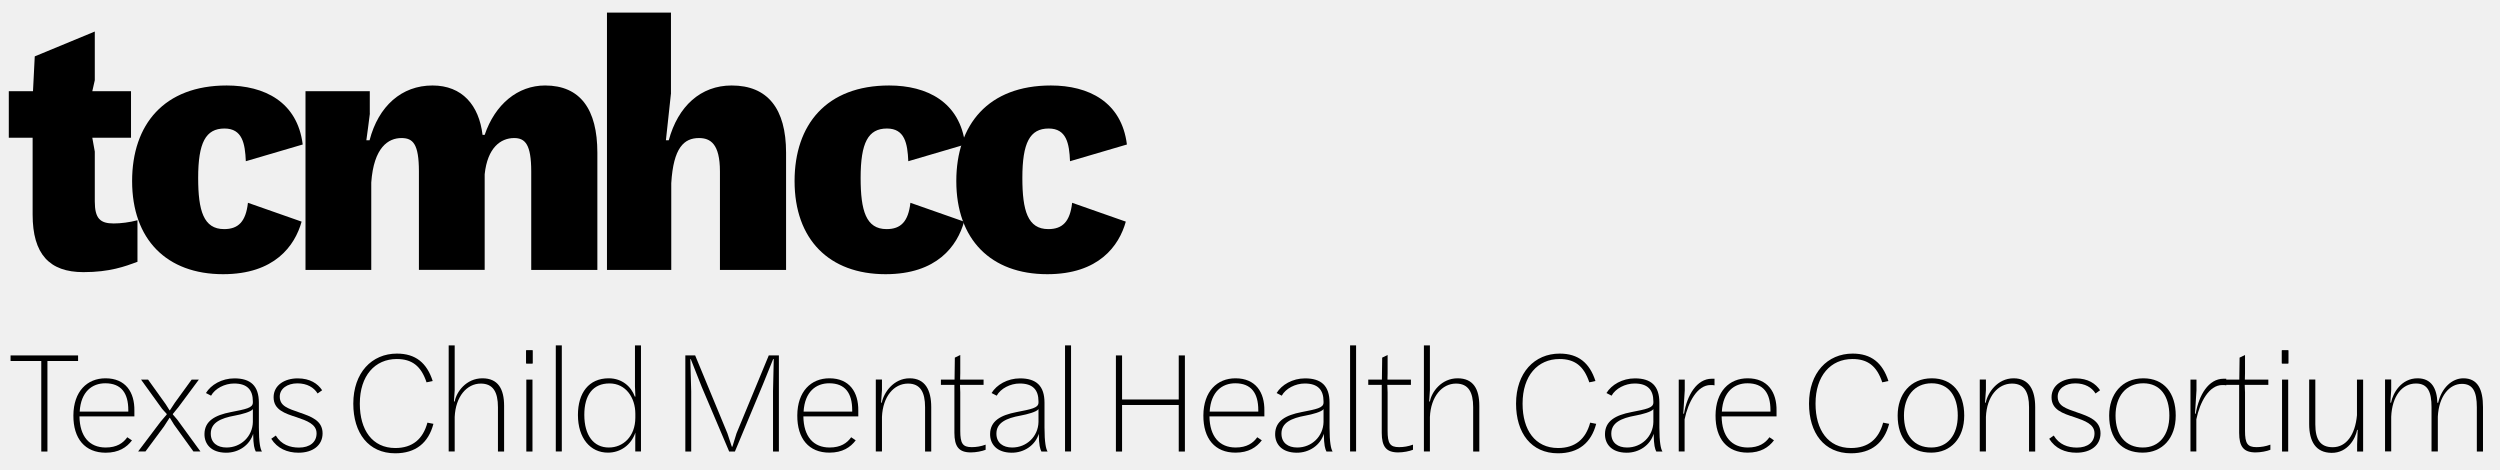
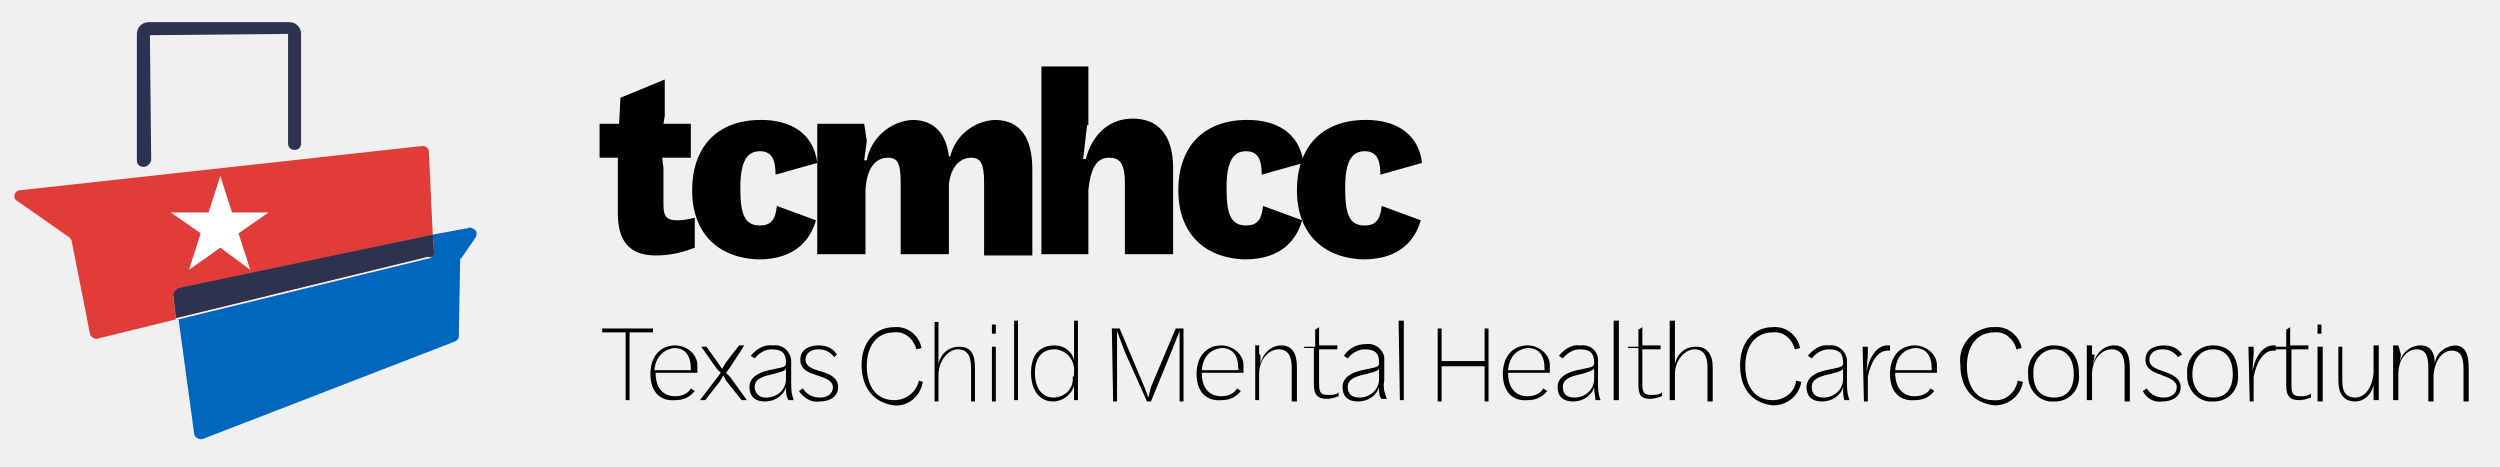
- <svg xmlns="http://www.w3.org/2000/svg" version="1.1" id="Layer_1" x="0px" y="0px" viewBox="0 0 341 64" style="enable-background:new 0 0 341 64;" xml:space="preserve">
-   <g>
-     <rect x="1.86" y="161.72" style="fill:none;" width="333.68" height="36.89" />
-     <text transform="matrix(1 0 0 1 1.8626 196.8222)">
-       <tspan x="0" y="0" style="font-family:'HalyardTextBlack'; font-size:48.478px; letter-spacing:-2;">t</tspan>
-       <tspan x="15.75" y="0" style="font-family:'HalyardTextBlack'; font-size:48.478px; letter-spacing:-3;">cm</tspan>
-       <tspan x="79.41" y="0" style="font-family:'HalyardTextBlack'; font-size:48.478px; letter-spacing:-2;">h</tspan>
-       <tspan x="106.12" y="0" style="font-family:'HalyardTextBlack'; font-size:48.478px; letter-spacing:-3;">c</tspan>
-       <tspan x="128.17" y="0" style="font-family:'HalyardTextBlack'; font-size:48.478px;">c</tspan>
-     </text>
-     <text transform="matrix(1 0 0 1 1.8626 221.5883)" style="font-family:'HalyardTextExtraLight'; font-size:20.012px; letter-spacing:-1;">Texas Child Mental Health Care Consortium</text>
-   </g>
-   <g>
-     <path d="M1.2,12.44h3.3l0.24-4.75l8.19-3.39v6.64l-0.34,1.5h5.28v6.35h-5.28l0.34,1.89v6.79c0,2.33,0.73,3.01,2.57,3.01   c0.97,0,2.18-0.15,3.25-0.44v5.67c-1.7,0.63-3.78,1.41-7.37,1.41c-4.65,0-6.93-2.47-6.93-7.85V18.79H1.2V12.44z" />
-     <path d="M18.02,24.7c0-7.71,4.36-13.04,12.9-13.04c5.14,0,9.65,2.23,10.37,8.05l-7.76,2.28c-0.1-2.42-0.48-4.46-2.91-4.46   c-2.57,0-3.59,1.94-3.59,6.74c0,4.46,0.73,6.98,3.54,6.98c1.94,0,2.96-1.02,3.25-3.59l7.32,2.57c-0.92,3.3-3.68,7.17-10.71,7.17   C22.73,37.4,18.02,32.65,18.02,24.7z" />
-     <path d="M50.45,15.49c0,0.15-0.48,3.64-0.48,3.64h0.44c1.21-4.65,4.36-7.47,8.58-7.47c4.07,0,6.35,2.71,6.83,6.74h0.29   c1.41-4.17,4.51-6.74,8.24-6.74c4.8,0,7.13,3.25,7.13,9.16v16h-9.02V23.39c0-3.68-0.82-4.56-2.33-4.56c-1.84,0-3.64,1.31-4.02,4.94   v13.04h-8.97V23.39c0-3.78-0.82-4.56-2.38-4.56c-1.79,0-3.78,1.26-4.12,6.06v11.93h-8.97V12.44h8.77V15.49z" />
-     <path d="M91.51,12.83c0,0.1-0.68,6.3-0.68,6.3h0.39c1.26-4.65,4.36-7.47,8.58-7.47c4.9,0,7.42,3.15,7.42,9.16v16H98.2V23.39   c0-3.78-1.31-4.56-2.86-4.56c-2.04,0-3.49,1.31-3.78,6.16v11.83h-8.77V1.72h8.73V12.83z" />
-     <path d="M108.38,24.7c0-7.71,4.36-13.04,12.9-13.04c5.14,0,9.65,2.23,10.37,8.05l-7.76,2.28c-0.1-2.42-0.48-4.46-2.91-4.46   c-2.57,0-3.59,1.94-3.59,6.74c0,4.46,0.73,6.98,3.54,6.98c1.94,0,2.96-1.02,3.25-3.59l7.32,2.57c-0.92,3.3-3.68,7.17-10.71,7.17   C113.09,37.4,108.38,32.65,108.38,24.7z" />
-     <path d="M130.44,24.7c0-7.71,4.36-13.04,12.9-13.04c5.14,0,9.65,2.23,10.37,8.05l-7.76,2.28c-0.1-2.42-0.48-4.46-2.91-4.46   c-2.57,0-3.59,1.94-3.59,6.74c0,4.46,0.73,6.98,3.54,6.98c1.94,0,2.96-1.02,3.25-3.59l7.32,2.57c-0.92,3.3-3.68,7.17-10.71,7.17   C135.14,37.4,130.44,32.65,130.44,24.7z" />
-   </g>
-   <g>
-     <path d="M1.44,48.48h9.21v0.76H6.47v12.35H5.63V49.24H1.44V48.48z" />
-     <path d="M10.01,56.66c0.02-3.28,1.88-5.06,4.38-5.06c2.74,0,3.98,1.9,3.94,4.42v0.78h-7.49c0.04,2.74,1.36,4.24,3.58,4.24   c1.5,0,2.38-0.6,2.94-1.4L18,60.07c-0.72,0.96-1.82,1.68-3.58,1.68C11.59,61.75,9.99,59.83,10.01,56.66z M10.87,56.14h6.63v-0.2   c0-2.32-0.96-3.66-3.14-3.66C12.57,52.28,11.03,53.42,10.87,56.14z" />
-     <path d="M23.74,57.92L23.18,57h-0.06l-0.76,1.18l-2.52,3.4h-1l3.08-4.08l0.82-0.96v-0.08l-0.62-0.68l-2.88-4h0.96l2.42,3.38   l0.5,0.8h0.06l0.68-1.04l2.28-3.14h0.98l-2.76,3.72l-0.78,0.96v0.08l0.6,0.7l3.16,4.34h-0.96L23.74,57.92z" />
-     <path d="M34.53,59.17c-0.46,1.54-1.98,2.6-3.72,2.58c-2.04-0.02-2.94-1.2-2.92-2.56c0.02-1.76,1.42-2.56,3.6-2.98   c2.02-0.4,3-0.56,3-1.3v-0.16c0-1.6-0.8-2.44-2.56-2.44c-1.28,0-2.6,0.68-3.14,1.66l-0.7-0.36c0.68-1.12,2.16-2,3.88-2   c2.22,0,3.34,1.02,3.34,3.32v3.38c0,2.06,0.2,2.94,0.42,3.28h-0.84C34.71,61.25,34.55,60.73,34.53,59.17z M34.49,57.56V55.8   c-0.24,0.38-1.56,0.72-2.42,0.88c-2.02,0.36-3.32,1-3.32,2.46c0,1.28,0.92,1.9,2.14,1.9C32.86,61.05,34.45,59.53,34.49,57.56z" />
-     <path d="M37,59.85l0.62-0.44c0.74,1.24,1.94,1.64,3.16,1.64c1.48,0,2.4-0.74,2.4-1.94c0-1.26-1.32-1.72-2.72-2.2   c-1.62-0.52-3.14-1.02-3.14-2.72c0-1.68,1.54-2.58,3.28-2.58c1.7,0,2.74,0.72,3.34,1.62l-0.62,0.44c-0.5-0.82-1.44-1.38-2.76-1.38   c-1.36,0-2.4,0.72-2.4,1.8c0,1.3,1.1,1.62,2.7,2.18c1.56,0.54,3.14,1.08,3.14,2.84c0,1.64-1.34,2.64-3.28,2.64   C39.17,61.75,37.83,61.17,37,59.85z" />
-     <path d="M48.19,55.06c0-4.22,2.52-6.83,5.95-6.83c2.54,0,4.08,1.26,4.88,3.74l-0.84,0.18c-0.74-2.24-2-3.18-4.06-3.18   c-2.98,0-5.04,2.28-5.04,6.07v0.04c0,3.56,1.7,6.03,4.84,6.03c2.34,0,3.78-1.22,4.38-3.46l0.82,0.16c-0.68,2.6-2.42,4.02-5.21,4.02   C50.25,61.83,48.19,59.05,48.19,55.06z" />
-     <path d="M62.02,53.2c0,0.04-0.1,1.56-0.1,1.56h0.1c0.22-1.28,1.56-3.16,3.78-3.16c2.14,0,2.96,1.46,2.96,3.76v6.23h-0.84v-6.05   c0-2.06-0.66-3.22-2.34-3.22c-1.9,0-3.44,1.76-3.56,4.56v4.7H61.2V47.11h0.82V53.2z" />
-     <path d="M71.75,49.52v-1.7c0-0.04,0.02-0.06,0.08-0.06h0.78c0.02,0,0.06,0.02,0.06,0.06v1.7c0,0.06-0.04,0.08-0.06,0.08h-0.78   C71.77,49.6,71.75,49.58,71.75,49.52z M71.79,51.78h0.84v9.81h-0.84V51.78z" />
-     <path d="M75.81,47.11h0.82v14.47h-0.82V47.11z" />
-     <path d="M78.83,56.6c0-3,1.48-5,4.2-5c1.82,0,3.08,1.14,3.56,2.5h0.08l-0.06-1.36v-5.63h0.82v14.47h-0.78v-1.66l0.02-0.92   c-0.58,1.7-2.04,2.74-3.74,2.74C80.53,61.75,78.83,59.77,78.83,56.6z M86.66,56.96v-0.52c0-2.22-1.32-4.14-3.52-4.14   c-2.28,0-3.44,1.6-3.44,4.28c0,2.82,1.28,4.46,3.34,4.46C84.98,61.05,86.66,59.55,86.66,56.96z" />
-     <path d="M93.48,48.48h1.34l4.4,10.63l0.6,1.82h0.08l0.56-1.82l4.4-10.63h1.38v13.11h-0.8v-8.21l0.1-4.4h-0.08l-1.4,3.46l-3.82,9.15   h-0.78l-3.74-8.81l-1.5-3.8h-0.06l0.12,4.4v8.21h-0.8V48.48z" />
-     <path d="M108.75,56.66c0.02-3.28,1.88-5.06,4.38-5.06c2.74,0,3.98,1.9,3.94,4.42v0.78h-7.49c0.04,2.74,1.36,4.24,3.58,4.24   c1.5,0,2.38-0.6,2.94-1.4l0.62,0.42c-0.72,0.96-1.82,1.68-3.58,1.68C110.33,61.75,108.73,59.83,108.75,56.66z M109.61,56.14h6.63   v-0.2c0-2.32-0.96-3.66-3.14-3.66C111.31,52.28,109.77,53.42,109.61,56.14z" />
-     <path d="M120.3,53.2c0,0.04-0.12,1.72-0.12,1.72h0.1c0.24-1.3,1.56-3.32,3.8-3.32c2.12,0,2.94,1.62,2.94,3.92v6.07h-0.84v-6.05   c0-2.06-0.66-3.22-2.32-3.22c-1.92,0-3.44,1.74-3.56,4.54v4.72h-0.84v-9.81h0.84V53.2z" />
-     <path d="M128.34,51.78h1.86l0.04-3l0.74-0.36v2.5l-0.02,0.86h3.2v0.72h-3.22l0.04,1v5.27c0,1.7,0.32,2.22,1.56,2.22   c0.62,0,1.26-0.1,1.9-0.34v0.7c-0.5,0.2-1.32,0.36-2.02,0.36c-1.62,0-2.24-0.78-2.24-2.68V52.5h-1.84V51.78z" />
-     <path d="M141.69,59.17c-0.46,1.54-1.98,2.6-3.72,2.58c-2.04-0.02-2.94-1.2-2.92-2.56c0.02-1.76,1.42-2.56,3.6-2.98   c2.02-0.4,3-0.56,3-1.3v-0.16c0-1.6-0.8-2.44-2.56-2.44c-1.28,0-2.6,0.68-3.14,1.66l-0.7-0.36c0.68-1.12,2.16-2,3.88-2   c2.22,0,3.34,1.02,3.34,3.32v3.38c0,2.06,0.2,2.94,0.42,3.28h-0.84C141.87,61.25,141.71,60.73,141.69,59.17z M141.65,57.56V55.8   c-0.24,0.38-1.56,0.72-2.42,0.88c-2.02,0.36-3.32,1-3.32,2.46c0,1.28,0.92,1.9,2.14,1.9C140.03,61.05,141.61,59.53,141.65,57.56z" />
-     <path d="M145.27,47.11h0.82v14.47h-0.82V47.11z" />
-     <path d="M152.21,48.48h0.84v6.01h7.73v-6.01h0.84v13.11h-0.84v-6.35h-7.73v6.35h-0.84V48.48z" />
-     <path d="M164.14,56.66c0.02-3.28,1.88-5.06,4.38-5.06c2.74,0,3.98,1.9,3.94,4.42v0.78h-7.49c0.04,2.74,1.36,4.24,3.58,4.24   c1.5,0,2.38-0.6,2.94-1.4l0.62,0.42c-0.72,0.96-1.82,1.68-3.58,1.68C165.72,61.75,164.12,59.83,164.14,56.66z M165,56.14h6.63v-0.2   c0-2.32-0.96-3.66-3.14-3.66C166.7,52.28,165.16,53.42,165,56.14z" />
-     <path d="M180.57,59.17c-0.46,1.54-1.98,2.6-3.72,2.58c-2.04-0.02-2.94-1.2-2.92-2.56c0.02-1.76,1.42-2.56,3.6-2.98   c2.02-0.4,3-0.56,3-1.3v-0.16c0-1.6-0.8-2.44-2.56-2.44c-1.28,0-2.6,0.68-3.14,1.66l-0.7-0.36c0.68-1.12,2.16-2,3.88-2   c2.22,0,3.34,1.02,3.34,3.32v3.38c0,2.06,0.2,2.94,0.42,3.28h-0.84C180.75,61.25,180.59,60.73,180.57,59.17z M180.53,57.56V55.8   c-0.24,0.38-1.56,0.72-2.42,0.88c-2.02,0.36-3.32,1-3.32,2.46c0,1.28,0.92,1.9,2.14,1.9C178.91,61.05,180.49,59.53,180.53,57.56z" />
-     <path d="M184.15,47.11h0.82v14.47h-0.82V47.11z" />
-     <path d="M186.63,51.78h1.86l0.04-3l0.74-0.36v2.5l-0.02,0.86h3.2v0.72h-3.22l0.04,1v5.27c0,1.7,0.32,2.22,1.56,2.22   c0.62,0,1.26-0.1,1.9-0.34v0.7c-0.5,0.2-1.32,0.36-2.02,0.36c-1.62,0-2.24-0.78-2.24-2.68V52.5h-1.84V51.78z" />
-     <path d="M195.04,53.2c0,0.04-0.1,1.56-0.1,1.56h0.1c0.22-1.28,1.56-3.16,3.78-3.16c2.14,0,2.96,1.46,2.96,3.76v6.23h-0.84v-6.05   c0-2.06-0.66-3.22-2.34-3.22c-1.9,0-3.44,1.76-3.56,4.56v4.7h-0.82V47.11h0.82V53.2z" />
-     <path d="M206.79,55.06c0-4.22,2.52-6.83,5.95-6.83c2.54,0,4.08,1.26,4.88,3.74l-0.84,0.18c-0.74-2.24-2-3.18-4.06-3.18   c-2.98,0-5.04,2.28-5.04,6.07v0.04c0,3.56,1.7,6.03,4.84,6.03c2.34,0,3.78-1.22,4.38-3.46l0.82,0.16c-0.68,2.6-2.42,4.02-5.21,4.02   C208.85,61.83,206.79,59.05,206.79,55.06z" />
-     <path d="M225.56,59.17c-0.46,1.54-1.98,2.6-3.72,2.58c-2.04-0.02-2.94-1.2-2.92-2.56c0.02-1.76,1.42-2.56,3.6-2.98   c2.02-0.4,3-0.56,3-1.3v-0.16c0-1.6-0.8-2.44-2.56-2.44c-1.28,0-2.6,0.68-3.14,1.66l-0.7-0.36c0.68-1.12,2.16-2,3.88-2   c2.22,0,3.34,1.02,3.34,3.32v3.38c0,2.06,0.2,2.94,0.42,3.28h-0.84C225.74,61.25,225.58,60.73,225.56,59.17z M225.52,57.56V55.8   c-0.24,0.38-1.56,0.72-2.42,0.88c-2.02,0.36-3.32,1-3.32,2.46c0,1.28,0.92,1.9,2.14,1.9C223.9,61.05,225.48,59.53,225.52,57.56z" />
-     <path d="M228.98,51.78h0.82v1.46l-0.2,3.18h0.1c0.42-2.54,1.76-4.76,3.78-4.76h0.38v0.9c-0.14-0.04-0.3-0.04-0.54-0.04   c-1.8,0-3.06,2.32-3.54,4.68v4.38h-0.8V51.78z" />
-     <path d="M234,56.66c0.02-3.28,1.88-5.06,4.38-5.06c2.74,0,3.98,1.9,3.94,4.42v0.78h-7.49c0.04,2.74,1.36,4.24,3.58,4.24   c1.5,0,2.38-0.6,2.94-1.4l0.62,0.42c-0.72,0.96-1.82,1.68-3.58,1.68C235.58,61.75,233.98,59.83,234,56.66z M234.86,56.14h6.63v-0.2   c0-2.32-0.96-3.66-3.14-3.66C236.56,52.28,235.02,53.42,234.86,56.14z" />
-     <path d="M246.75,55.06c0-4.22,2.52-6.83,5.95-6.83c2.54,0,4.08,1.26,4.88,3.74l-0.84,0.18c-0.74-2.24-2-3.18-4.06-3.18   c-2.98,0-5.04,2.28-5.04,6.07v0.04c0,3.56,1.7,6.03,4.84,6.03c2.34,0,3.78-1.22,4.38-3.46l0.82,0.16c-0.68,2.6-2.42,4.02-5.21,4.02   C248.81,61.83,246.75,59.05,246.75,55.06z" />
-     <path d="M258.84,56.68c0-2.88,1.72-5.08,4.66-5.08c2.82,0,4.42,2,4.42,5.08c0,3.1-1.84,5.06-4.5,5.06   C260.54,61.75,258.84,59.87,258.84,56.68z M267.04,56.68c0-2.66-1.24-4.4-3.56-4.4c-2.38,0-3.78,1.82-3.78,4.4   c0,2.72,1.4,4.36,3.72,4.36C265.64,61.05,267.04,59.35,267.04,56.68z" />
-     <path d="M270.88,53.2c0,0.04-0.12,1.72-0.12,1.72h0.1c0.24-1.3,1.56-3.32,3.8-3.32c2.12,0,2.94,1.62,2.94,3.92v6.07h-0.84v-6.05   c0-2.06-0.66-3.22-2.32-3.22c-1.92,0-3.44,1.74-3.56,4.54v4.72h-0.84v-9.81h0.84V53.2z" />
-     <path d="M279.51,59.85l0.62-0.44c0.74,1.24,1.94,1.64,3.16,1.64c1.48,0,2.4-0.74,2.4-1.94c0-1.26-1.32-1.72-2.72-2.2   c-1.62-0.52-3.14-1.02-3.14-2.72c0-1.68,1.54-2.58,3.28-2.58c1.7,0,2.74,0.72,3.34,1.62l-0.62,0.44c-0.5-0.82-1.44-1.38-2.76-1.38   c-1.36,0-2.4,0.72-2.4,1.8c0,1.3,1.1,1.62,2.7,2.18c1.56,0.54,3.14,1.08,3.14,2.84c0,1.64-1.34,2.64-3.28,2.64   C281.67,61.75,280.33,61.17,279.51,59.85z" />
-     <path d="M287.69,56.68c0-2.88,1.72-5.08,4.66-5.08c2.82,0,4.42,2,4.42,5.08c0,3.1-1.84,5.06-4.5,5.06   C289.4,61.75,287.69,59.87,287.69,56.68z M295.9,56.68c0-2.66-1.24-4.4-3.56-4.4c-2.38,0-3.78,1.82-3.78,4.4   c0,2.72,1.4,4.36,3.72,4.36C294.5,61.05,295.9,59.35,295.9,56.68z" />
-     <path d="M298.78,51.78h0.82v1.46l-0.2,3.18h0.1c0.42-2.54,1.76-4.76,3.78-4.76h0.38v0.9c-0.14-0.04-0.3-0.04-0.54-0.04   c-1.8,0-3.06,2.32-3.54,4.68v4.38h-0.8V51.78z" />
-     <path d="M303.58,51.78h1.86l0.04-3l0.74-0.36v2.5l-0.02,0.86h3.2v0.72h-3.22l0.04,1v5.27c0,1.7,0.32,2.22,1.56,2.22   c0.62,0,1.26-0.1,1.9-0.34v0.7c-0.5,0.2-1.32,0.36-2.02,0.36c-1.62,0-2.24-0.78-2.24-2.68V52.5h-1.84V51.78z" />
-     <path d="M311.23,49.52v-1.7c0-0.04,0.02-0.06,0.08-0.06h0.78c0.02,0,0.06,0.02,0.06,0.06v1.7c0,0.06-0.04,0.08-0.06,0.08h-0.78   C311.25,49.6,311.23,49.58,311.23,49.52z M311.27,51.78h0.84v9.81h-0.84V51.78z" />
-     <path d="M314.97,57.84v-6.07h0.84v6.11c0,2.1,0.7,3.12,2.38,3.12c1.84,0,3.06-1.7,3.3-4.36v-4.86h0.84v9.81h-0.82v-0.98l0.08-1.98   h-0.08c-0.2,1.16-1.28,3.16-3.48,3.14C315.87,61.75,314.97,60.21,314.97,57.84z" />
-     <path d="M326.16,53.2c0,0.06-0.12,1.72-0.12,1.72h0.1c0.24-1.28,1.38-3.32,3.62-3.32c1.9,0,2.64,1.4,2.7,3.34h0.1   c0.48-2.02,1.88-3.34,3.44-3.34c1.96,0,2.68,1.5,2.68,3.94v6.05h-0.84v-6.03c0-2.18-0.56-3.2-2.04-3.2c-1.68,0-3.14,1.64-3.28,4.48   v4.74h-0.86v-6.05c0-2.06-0.5-3.22-2.12-3.22c-1.92,0-3.26,1.74-3.38,4.54v4.72h-0.84v-9.81h0.84V53.2z" />
+ <svg xmlns="http://www.w3.org/2000/svg" version="1.1" id="Layer_1" x="0px" y="0px" viewBox="0 0 191.8 35.8" style="enable-background:new 0 0 191.8 35.8;" xml:space="preserve">
+   <style type="text/css">
+ 	.st0{fill:#E03C39;}
+ 	.st1{fill:#0067BE;}
+ 	.st2{fill:#EE462A;}
+ 	.st3{fill:#2D3250;}
+ 	.st4{fill:#FFFFFF;}
+ </style>
+   <g id="Isolation_Mode">
+     <path d="M46.1,9.5h1.4l0.1-2L51,6.1v2.8l-0.1,0.6H53v2.6h-2.2l0.1,0.8v2.8c0,1,0.3,1.2,1.1,1.2c0.5,0,0.9-0.1,1.3-0.2v2.3   c-1,0.4-2,0.6-3,0.6c-1.9,0-2.9-1-2.9-3.2v-4.3h-1.4V9.5z" />
+     <path d="M53.1,14.6c0-3.2,1.8-5.4,5.3-5.4c2.1,0,4,0.9,4.3,3.3l-3.2,0.9c0-1-0.2-1.8-1.2-1.8s-1.5,0.8-1.5,2.8s0.3,2.9,1.5,2.9   c0.8,0,1.2-0.4,1.3-1.5l3,1.1c-0.4,1.4-1.5,3-4.4,3C55,19.8,53.1,17.8,53.1,14.6z" />
+     <path d="M66.5,10.8c0,0-0.2,1.5-0.2,1.5h0.2c0.3-1.7,1.8-3,3.5-3.1c1.7,0,2.6,1.1,2.8,2.8h0.1c0.4-1.6,1.8-2.7,3.4-2.8   c2,0,2.9,1.4,2.9,3.8v6.6h-3.7V14c0-1.5-0.3-1.9-1-1.9s-1.5,0.5-1.7,2v5.4h-3.7V14c0-1.6-0.3-1.9-1-1.9s-1.6,0.5-1.7,2.5v4.9h-3.7   V9.5h3.6L66.5,10.8z" />
+     <path d="M83.4,9.6l-0.3,2.6h0.2c0.5-1.9,1.8-3.1,3.6-3.1c2,0,3.1,1.3,3.1,3.8v6.6h-3.7V14c0-1.6-0.5-1.9-1.2-1.9   c-0.8,0-1.4,0.5-1.6,2.5v4.9h-3.6V5.1h3.6V9.6z" />
+     <path d="M90.4,14.6c0-3.2,1.8-5.4,5.3-5.4c2.1,0,4,0.9,4.3,3.3l-3.2,0.9c0-1-0.2-1.8-1.2-1.8s-1.5,0.8-1.5,2.8s0.3,2.9,1.5,2.9   c0.8,0,1.2-0.4,1.3-1.5l3,1.1c-0.4,1.4-1.5,3-4.4,3C92.3,19.8,90.4,17.8,90.4,14.6z" />
+     <path d="M99.5,14.6c0-3.2,1.8-5.4,5.3-5.4c2.1,0,4,0.9,4.3,3.3l-3.2,0.9c0-1-0.2-1.8-1.2-1.8s-1.5,0.8-1.5,2.8s0.3,2.9,1.5,2.9   c0.8,0,1.2-0.4,1.3-1.5l3,1.1c-0.4,1.4-1.5,3-4.4,3C101.4,19.8,99.5,17.8,99.5,14.6z" />
+     <path d="M46.2,25.2h3.9v0.3h-1.8v5.2H48v-5.2h-1.8V25.2z" />
+     <path d="M49.9,28.7c0-1.4,0.8-2.2,1.9-2.2c0.9,0,1.7,0.7,1.7,1.5c0,0.1,0,0.2,0,0.3v0.3h-3.2c0,1.2,0.6,1.8,1.5,1.8   c0.5,0,1-0.2,1.2-0.6l0.3,0.2c-0.4,0.5-0.9,0.7-1.5,0.7C50.6,30.8,49.9,30,49.9,28.7z M50.2,28.4h2.8v-0.1c0-1-0.4-1.6-1.3-1.6   C51,26.8,50.3,27.3,50.2,28.4z" />
+     <path d="M55.7,29.2l-0.2-0.4l0,0l-0.3,0.5l-1.1,1.4h-0.4L55,29l0.3-0.4l0,0l-0.3-0.3l-1.2-1.7h0.4l1,1.4l0.2,0.3l0,0l0.3-0.5l1-1.3   h0.4L56,28.2l-0.3,0.4l0,0l0.3,0.3l1.3,1.8h-0.4L55.7,29.2z" />
+     <path d="M60.3,29.7c-0.2,0.7-0.9,1.1-1.6,1.1c-0.9,0-1.2-0.5-1.2-1.1c0-0.7,0.6-1.1,1.5-1.3s1.3-0.2,1.3-0.5v-0.1   c0-0.7-0.3-1-1.1-1c-0.5,0-1,0.3-1.3,0.7l-0.3-0.2c0.4-0.5,1-0.9,1.7-0.8c0.7-0.1,1.3,0.4,1.4,1.1c0,0.1,0,0.2,0,0.3v1.4   c0,0.5,0,0.9,0.2,1.4h-0.4C60.3,30.4,60.3,30.1,60.3,29.7z M60.3,29.1v-0.8c-0.1,0.2-0.7,0.3-1,0.4c-0.9,0.2-1.4,0.4-1.4,1   c0,0.4,0.3,0.8,0.8,0.8c0,0,0.1,0,0.1,0C59.6,30.5,60.3,29.9,60.3,29.1L60.3,29.1z" />
+     <path d="M61.3,30l0.3-0.2c0.3,0.5,0.8,0.7,1.3,0.7c0.6,0,1-0.3,1-0.8s-0.6-0.7-1.2-0.9s-1.3-0.4-1.3-1.2s0.7-1.1,1.4-1.1   c0.6,0,1.1,0.2,1.4,0.7L64,27.4c-0.3-0.4-0.7-0.6-1.2-0.6c-0.6,0-1,0.3-1,0.8s0.5,0.7,1.2,0.9s1.3,0.5,1.3,1.2s-0.6,1.1-1.4,1.1   C62.3,30.9,61.7,30.6,61.3,30z" />
+     <path d="M66.1,28c0-1.8,1.1-2.9,2.5-2.9c1-0.1,1.9,0.6,2.1,1.6l-0.4,0.1c-0.2-0.8-0.9-1.4-1.7-1.3c-1.3,0-2.1,1-2.1,2.6l0,0   c0,1.5,0.7,2.6,2.1,2.6c0.9,0,1.7-0.6,1.9-1.5l0.3,0.1c-0.2,1.1-1.1,1.9-2.2,1.8C67,30.9,66.1,29.7,66.1,28z" />
+     <path d="M72,27.2v0.7l0,0c0.2-0.8,0.8-1.3,1.6-1.3c0.9,0,1.2,0.6,1.2,1.6v2.6h-0.3v-2.6c0-0.9-0.3-1.4-1-1.4S72,27.6,72,28.8v2   h-0.3v-6.1H72V27.2z" />
+     <path d="M76.1,25.6v-0.7l0,0h0.3l0,0v0.7l0,0H76.1L76.1,25.6z M76.1,26.6h0.3v4.2h-0.3L76.1,26.6z" />
+     <path d="M77.8,24.6h0.3v6.1h-0.3V24.6z" />
+     <path d="M79.1,28.6c0-1.3,0.6-2.1,1.8-2.1c0.7,0,1.3,0.4,1.5,1.1l0,0V27v-2.4h0.3v6.1h-0.3v-1.1c-0.2,0.7-0.9,1.2-1.6,1.2   C79.8,30.8,79.1,30,79.1,28.6z M82.4,28.8v-0.2c0.1-0.9-0.5-1.7-1.4-1.8c0,0-0.1,0-0.1,0c-1,0-1.5,0.7-1.5,1.8s0.5,1.9,1.4,1.9   c0.9,0,1.6-0.7,1.5-1.6C82.4,28.9,82.4,28.8,82.4,28.8z" />
+     <path d="M85.3,25.2h0.6l1.9,4.5l0.3,0.8l0,0l0.2-0.8l1.9-4.5h0.6v5.6h-0.3v-3.5v-1.9l0,0l-0.6,1.5l-1.6,3.9h-0.3L86.3,27l-0.6-1.6   l0,0v1.9v3.5h-0.3L85.3,25.2z" />
+     <path d="M91.8,28.7c0-1.4,0.8-2.2,1.9-2.2c0.9,0,1.7,0.7,1.7,1.5c0,0.1,0,0.2,0,0.3v0.3h-3.2c0,1.2,0.6,1.8,1.5,1.8   c0.5,0,1-0.2,1.2-0.6l0.3,0.2c-0.4,0.5-0.9,0.7-1.5,0.7C92.5,30.8,91.8,30,91.8,28.7z M92.2,28.4H95v-0.1c0-1-0.4-1.6-1.3-1.6   C92.9,26.8,92.3,27.3,92.2,28.4z" />
+     <path d="M96.7,27.2v0.7l0,0c0.2-0.8,0.8-1.4,1.6-1.4c0.9,0,1.2,0.7,1.2,1.7v2.6h-0.4v-2.6c0-0.9-0.3-1.4-1-1.4s-1.5,0.7-1.5,1.9v2   h-0.3v-4.2h0.3V27.2z" />
+     <path d="M100.1,26.6h0.8v-1.3l0.3-0.2v1.4h1.4v0.3h-1.4v0.4v2.2c0,0.7,0.1,0.9,0.7,0.9c0.3,0,0.6,0,0.8-0.2v0.3   c-0.3,0.1-0.6,0.2-0.9,0.2c-0.7,0-1-0.3-1-1.1v-2.8h-0.8L100.1,26.6z" />
+     <path d="M105.8,29.7c-0.2,0.7-0.9,1.1-1.6,1.1c-0.9,0-1.2-0.5-1.2-1.1c0-0.7,0.6-1.1,1.5-1.3s1.3-0.2,1.3-0.5v-0.1   c0-0.7-0.3-1-1.1-1c-0.5,0-1,0.3-1.3,0.7l-0.3-0.2c0.4-0.6,1-0.9,1.7-0.9c0.7-0.1,1.3,0.4,1.4,1c0,0.1,0,0.2,0,0.4v1.4   c-0.1,0.5,0,0.9,0.2,1.4H106C105.8,30.4,105.8,30.1,105.8,29.7z M105.8,29.1v-0.8c-0.1,0.2-0.7,0.3-1,0.4c-0.9,0.2-1.4,0.4-1.4,1   s0.4,0.8,0.9,0.8C105.1,30.5,105.8,29.9,105.8,29.1L105.8,29.1z" />
+     <path d="M107.3,24.6h0.4v6.1h-0.3L107.3,24.6z" />
+     <path d="M110.3,25.2h0.3v2.5h3.3v-2.5h0.3v5.6h-0.3v-2.7h-3.3v2.7h-0.3V25.2z" />
+     <path d="M115.3,28.7c0-1.4,0.8-2.2,1.9-2.2c0.9,0,1.7,0.7,1.7,1.5c0,0.1,0,0.2,0,0.3v0.3h-3.2c0,1.2,0.6,1.8,1.5,1.8   c0.5,0,1-0.2,1.2-0.6l0.3,0.2c-0.4,0.5-0.9,0.7-1.5,0.7C116,30.8,115.3,30,115.3,28.7z M115.7,28.4h2.8v-0.1c0-1-0.4-1.6-1.3-1.6   C116.4,26.8,115.8,27.3,115.7,28.4L115.7,28.4z" />
+     <path d="M122.3,29.7c-0.2,0.7-0.9,1.1-1.6,1.1c-0.9,0-1.2-0.5-1.2-1.1c0-0.7,0.6-1.1,1.5-1.3s1.3-0.2,1.3-0.5v-0.1   c0-0.7-0.3-1-1.1-1c-0.5,0-1,0.3-1.3,0.7l-0.3-0.2c0.4-0.5,1-0.9,1.6-0.8c0.7-0.1,1.3,0.3,1.4,1c0,0.1,0,0.2,0,0.4v1.4   c0,0.5,0,0.9,0.2,1.4h-0.4C122.4,30.4,122.3,30.1,122.3,29.7z M122.3,29.1v-0.8c-0.3,0.2-0.6,0.3-1,0.4c-0.9,0.2-1.4,0.4-1.4,1   s0.4,0.8,0.9,0.8C121.6,30.5,122.3,29.9,122.3,29.1L122.3,29.1z" />
+     <path d="M123.8,24.6h0.4v6.1h-0.4V24.6z" />
+     <path d="M124.9,26.6h0.8v-1.3l0.3-0.2v1.4h1.4v0.3H126v0.4v2.2c0,0.7,0.1,0.9,0.7,0.9c0.3,0,0.6,0,0.8-0.2v0.3   c-0.3,0.1-0.6,0.2-0.9,0.2c-0.7,0-0.9-0.3-0.9-1.1v-2.8h-0.8L124.9,26.6z" />
+     <path d="M128.5,27.2v0.7l0,0c0.2-0.8,0.8-1.3,1.6-1.3c0.9,0,1.3,0.6,1.3,1.6v2.6H131v-2.6c0-0.9-0.3-1.4-1-1.4s-1.5,0.8-1.5,1.9v2   h-0.4v-6.1h0.4V27.2z" />
+     <path d="M133.5,28c0-1.8,1.1-2.9,2.5-2.9c1-0.1,1.9,0.6,2.1,1.6l-0.4,0.1c-0.2-0.8-0.9-1.4-1.7-1.3c-1.3,0-2.1,1-2.1,2.6l0,0   c0,1.5,0.7,2.6,2.1,2.6c0.9,0,1.7-0.6,1.8-1.5l0.4,0.1c-0.2,1.1-1.1,1.8-2.2,1.8C134.3,30.9,133.5,29.7,133.5,28z" />
+     <path d="M141.4,29.7c-0.2,0.7-0.9,1.1-1.6,1.1c-0.9,0-1.2-0.5-1.2-1.1c0-0.7,0.6-1.1,1.5-1.3s1.3-0.2,1.3-0.5v-0.1   c0-0.7-0.3-1-1.1-1c-0.5,0-1,0.3-1.3,0.7l-0.3-0.2c0.4-0.5,1-0.9,1.6-0.8c0.7-0.1,1.3,0.4,1.4,1.1c0,0.1,0,0.2,0,0.3v1.4   c0,0.5,0,0.9,0.2,1.4h-0.4C141.4,30.4,141.4,30.1,141.4,29.7z M141.4,29.1v-0.8c-0.1,0.2-0.7,0.3-1,0.4c-0.9,0.2-1.4,0.4-1.4,1   s0.4,0.8,0.9,0.8C140.7,30.5,141.4,29.9,141.4,29.1L141.4,29.1z" />
+     <path d="M142.9,26.6h0.4v0.6l-0.1,1.3l0,0c0.2-1.1,0.8-2,1.6-2h0.2v0.4c-0.1,0-0.2,0-0.2,0c-0.8,0-1.3,1-1.5,2v1.9h-0.3L142.9,26.6   z" />
+     <path d="M145,28.7c0-1.4,0.8-2.2,1.9-2.2c0.9,0,1.7,0.7,1.7,1.5c0,0.1,0,0.2,0,0.3v0.3h-3.2c0,1.2,0.6,1.8,1.5,1.8   c0.5,0,1-0.2,1.2-0.6l0.3,0.2c-0.4,0.5-0.9,0.7-1.5,0.7C145.7,30.8,145,30,145,28.7z M145.4,28.4h2.8v-0.1c0-1-0.4-1.6-1.3-1.6   C146.1,26.8,145.5,27.3,145.4,28.4z" />
+     <path d="M150.4,28c-0.2-1.4,0.8-2.7,2.3-2.9c0.1,0,0.2,0,0.3,0c1-0.1,1.9,0.6,2.1,1.6l-0.4,0.1c-0.2-0.8-0.9-1.4-1.7-1.3   c-1.3,0-2.1,1-2.1,2.6l0,0c0,1.5,0.7,2.6,2,2.6c0.9,0.1,1.7-0.5,1.9-1.5l0.4,0.1c-0.2,1.1-1.1,1.8-2.2,1.8   C151.3,30.9,150.4,29.7,150.4,28z" />
+     <path d="M155.6,28.7c-0.1-1.1,0.7-2.1,1.8-2.2c0.1,0,0.1,0,0.2,0c1.2,0,1.9,0.8,1.9,2.2c0.1,1.1-0.6,2-1.7,2.1c-0.1,0-0.2,0-0.2,0   c-1,0.1-1.9-0.7-2-1.8C155.6,28.9,155.6,28.8,155.6,28.7z M159.1,28.7c0-1.1-0.5-1.9-1.5-1.9c-0.9,0-1.6,0.8-1.6,1.7   c0,0.1,0,0.1,0,0.2c0,1.2,0.6,1.8,1.6,1.8S159.1,29.8,159.1,28.7z" />
+     <path d="M160.7,27.2l-0.1,0.7l0,0c0.2-0.8,0.8-1.4,1.6-1.4c0.9,0,1.2,0.7,1.2,1.7v2.6h-0.4v-2.6c0-0.9-0.3-1.4-1-1.4   s-1.5,0.7-1.5,1.9v2h-0.4v-4.2h0.4V27.2z" />
+     <path d="M164.4,30l0.3-0.2c0.3,0.5,0.8,0.7,1.3,0.7c0.6,0,1-0.3,1-0.8s-0.6-0.7-1.1-0.9s-1.3-0.4-1.3-1.2s0.7-1.1,1.4-1.1   c0.6,0,1.1,0.2,1.4,0.7l-0.3,0.2c-0.3-0.4-0.7-0.6-1.2-0.6c-0.6,0-1,0.3-1,0.8s0.5,0.7,1.1,0.9s1.3,0.5,1.3,1.2s-0.6,1.1-1.4,1.1   C165.3,30.9,164.7,30.6,164.4,30z" />
+     <path d="M167.8,28.7c-0.1-1.1,0.7-2.1,1.8-2.2c0.1,0,0.1,0,0.2,0c1.2,0,1.9,0.8,1.9,2.2c0.1,1.1-0.6,2-1.7,2.1c-0.1,0-0.2,0-0.2,0   c-1,0.1-1.9-0.7-2-1.8C167.8,28.9,167.8,28.8,167.8,28.7z M171.3,28.7c0-1.1-0.5-1.9-1.5-1.9s-1.6,0.8-1.6,1.9s0.6,1.8,1.6,1.8   S171.3,29.8,171.3,28.7L171.3,28.7z" />
+     <path d="M172.5,26.6h0.4v0.6l-0.1,1.3l0,0c0.2-1.1,0.8-2,1.6-2h0.2v0.4c-0.1,0-0.2,0-0.2,0c-0.8,0-1.3,1-1.5,2v1.9h-0.3L172.5,26.6   z" />
+     <path d="M174.6,26.6h0.8v-1.3l0.3-0.2v1.4h1.4v0.3h-1.3v2.7c0,0.7,0.1,0.9,0.7,0.9c0.3,0,0.5,0,0.8-0.2v0.3   c-0.3,0.1-0.6,0.2-0.9,0.2c-0.7,0-1-0.3-1-1.1v-2.8h-0.8L174.6,26.6z" />
+     <path d="M177.8,25.6v-0.7l0,0h0.3l0,0v0.7l0,0H177.8L177.8,25.6z M177.8,26.6h0.4v4.2h-0.4V26.6z" />
+     <path d="M179.4,29.2v-2.6h0.3v2.6c0,0.9,0.3,1.3,1,1.3s1.3-0.7,1.4-1.9v-2.1h0.4v4.2h-0.4v-0.4v-0.8l0,0c-0.1,0.7-0.7,1.3-1.4,1.3   C179.8,30.8,179.4,30.2,179.4,29.2z" />
+     <path d="M184.2,27.2l-0.1,0.7l0,0c0.1-0.8,0.8-1.4,1.6-1.4c0.8,0,1.1,0.6,1.1,1.4l0,0c0.1-0.8,0.7-1.3,1.5-1.4   c0.8,0,1.1,0.6,1.1,1.7v2.6h-0.4v-2.5c0-0.9-0.2-1.4-0.9-1.4s-1.3,0.7-1.4,1.9v2h-0.4v-2.6c0-0.9-0.2-1.4-0.9-1.4s-1.4,0.7-1.4,1.9   v2h-0.4v-4.2h0.4L184.2,27.2z" />
+     <path class="st0" d="M13.7,22.2L33.2,18l-0.3-6.4c0-0.2-0.2-0.4-0.5-0.4c0,0,0,0,0,0L1.5,14.6c-0.2,0-0.4,0.2-0.4,0.5   c0,0.1,0.1,0.3,0.2,0.3l4,2.8c0.1,0.1,0.2,0.2,0.2,0.3l1.4,7.1c0,0.2,0.3,0.4,0.5,0.4c0,0,0,0,0,0l6.1-1.5l-0.2-1.8   C13.3,22.4,13.5,22.2,13.7,22.2z" />
+     <path class="st1" d="M35.9,17.5L33.2,18l0.1,1.3c0,0.2-0.1,0.4-0.3,0.5l-19.3,4.7l1.2,8.8c0,0.2,0.3,0.4,0.5,0.4c0,0,0.1,0,0.1,0   l19.4-7.5c0.2-0.1,0.3-0.2,0.3-0.4l0.1-5.8c0-0.1,0-0.2,0.1-0.2l1.1-1.6c0.1-0.2,0.1-0.5-0.1-0.6C36.2,17.5,36.1,17.4,35.9,17.5z" />
+     <path class="st2" d="M33.3,19.4L33.2,18l-19.5,4.1c-0.2,0.1-0.4,0.3-0.4,0.5l0.2,1.8l19.3-4.7C33.1,19.8,33.3,19.6,33.3,19.4z" />
+     <path class="st3" d="M33.3,19.4L33.2,18l-19.5,4.1c-0.2,0.1-0.4,0.3-0.4,0.5l0.2,1.8l19.3-4.7C33.1,19.8,33.3,19.6,33.3,19.4z" />
+     <polygon class="st4" points="18.3,17.9 20.6,16.3 17.8,16.3 16.9,13.5 16,16.3 13.1,16.3 15.4,17.9 14.5,20.7 16.9,19 19.2,20.7     " />
+     <path class="st3" d="M11,12.8c-0.3,0-0.5-0.2-0.5-0.5V2.6c0-0.5,0.4-0.9,0.9-0.9l0,0h10.8c0.5,0,0.9,0.4,0.9,0.9V11   c0,0.3-0.2,0.5-0.5,0.5s-0.5-0.2-0.5-0.5V2.6L11.5,2.7l0.1,9.6C11.5,12.6,11.3,12.8,11,12.8z" />
  </g>
</svg>
